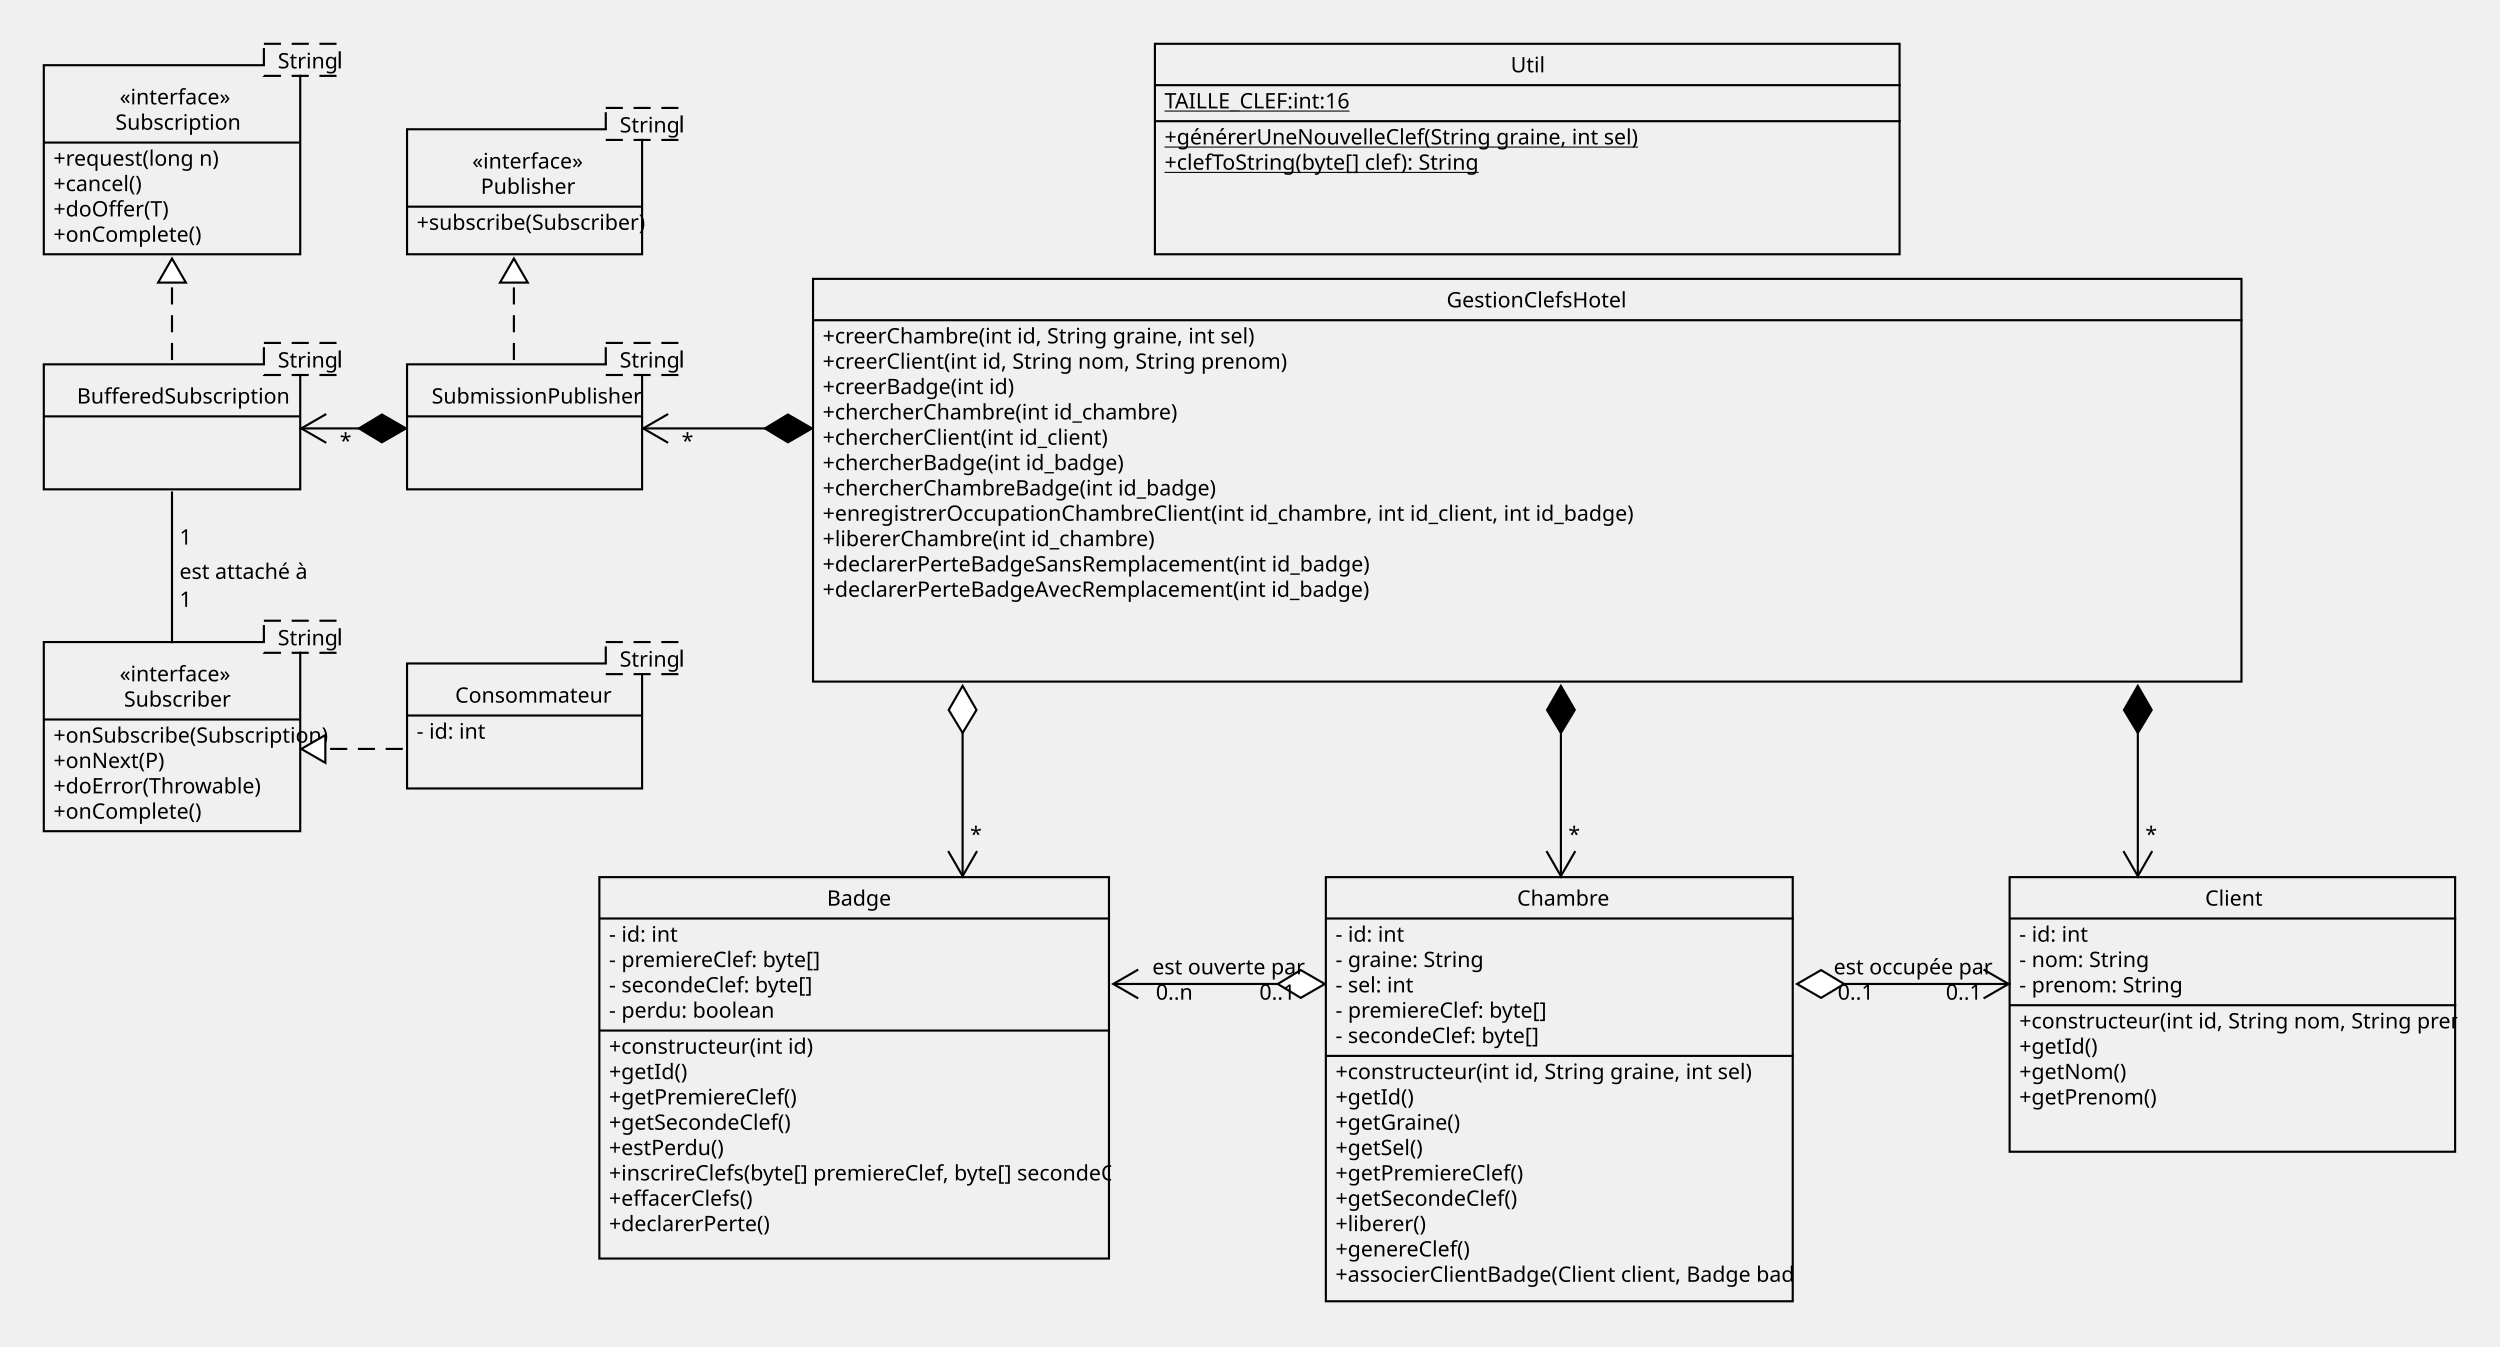
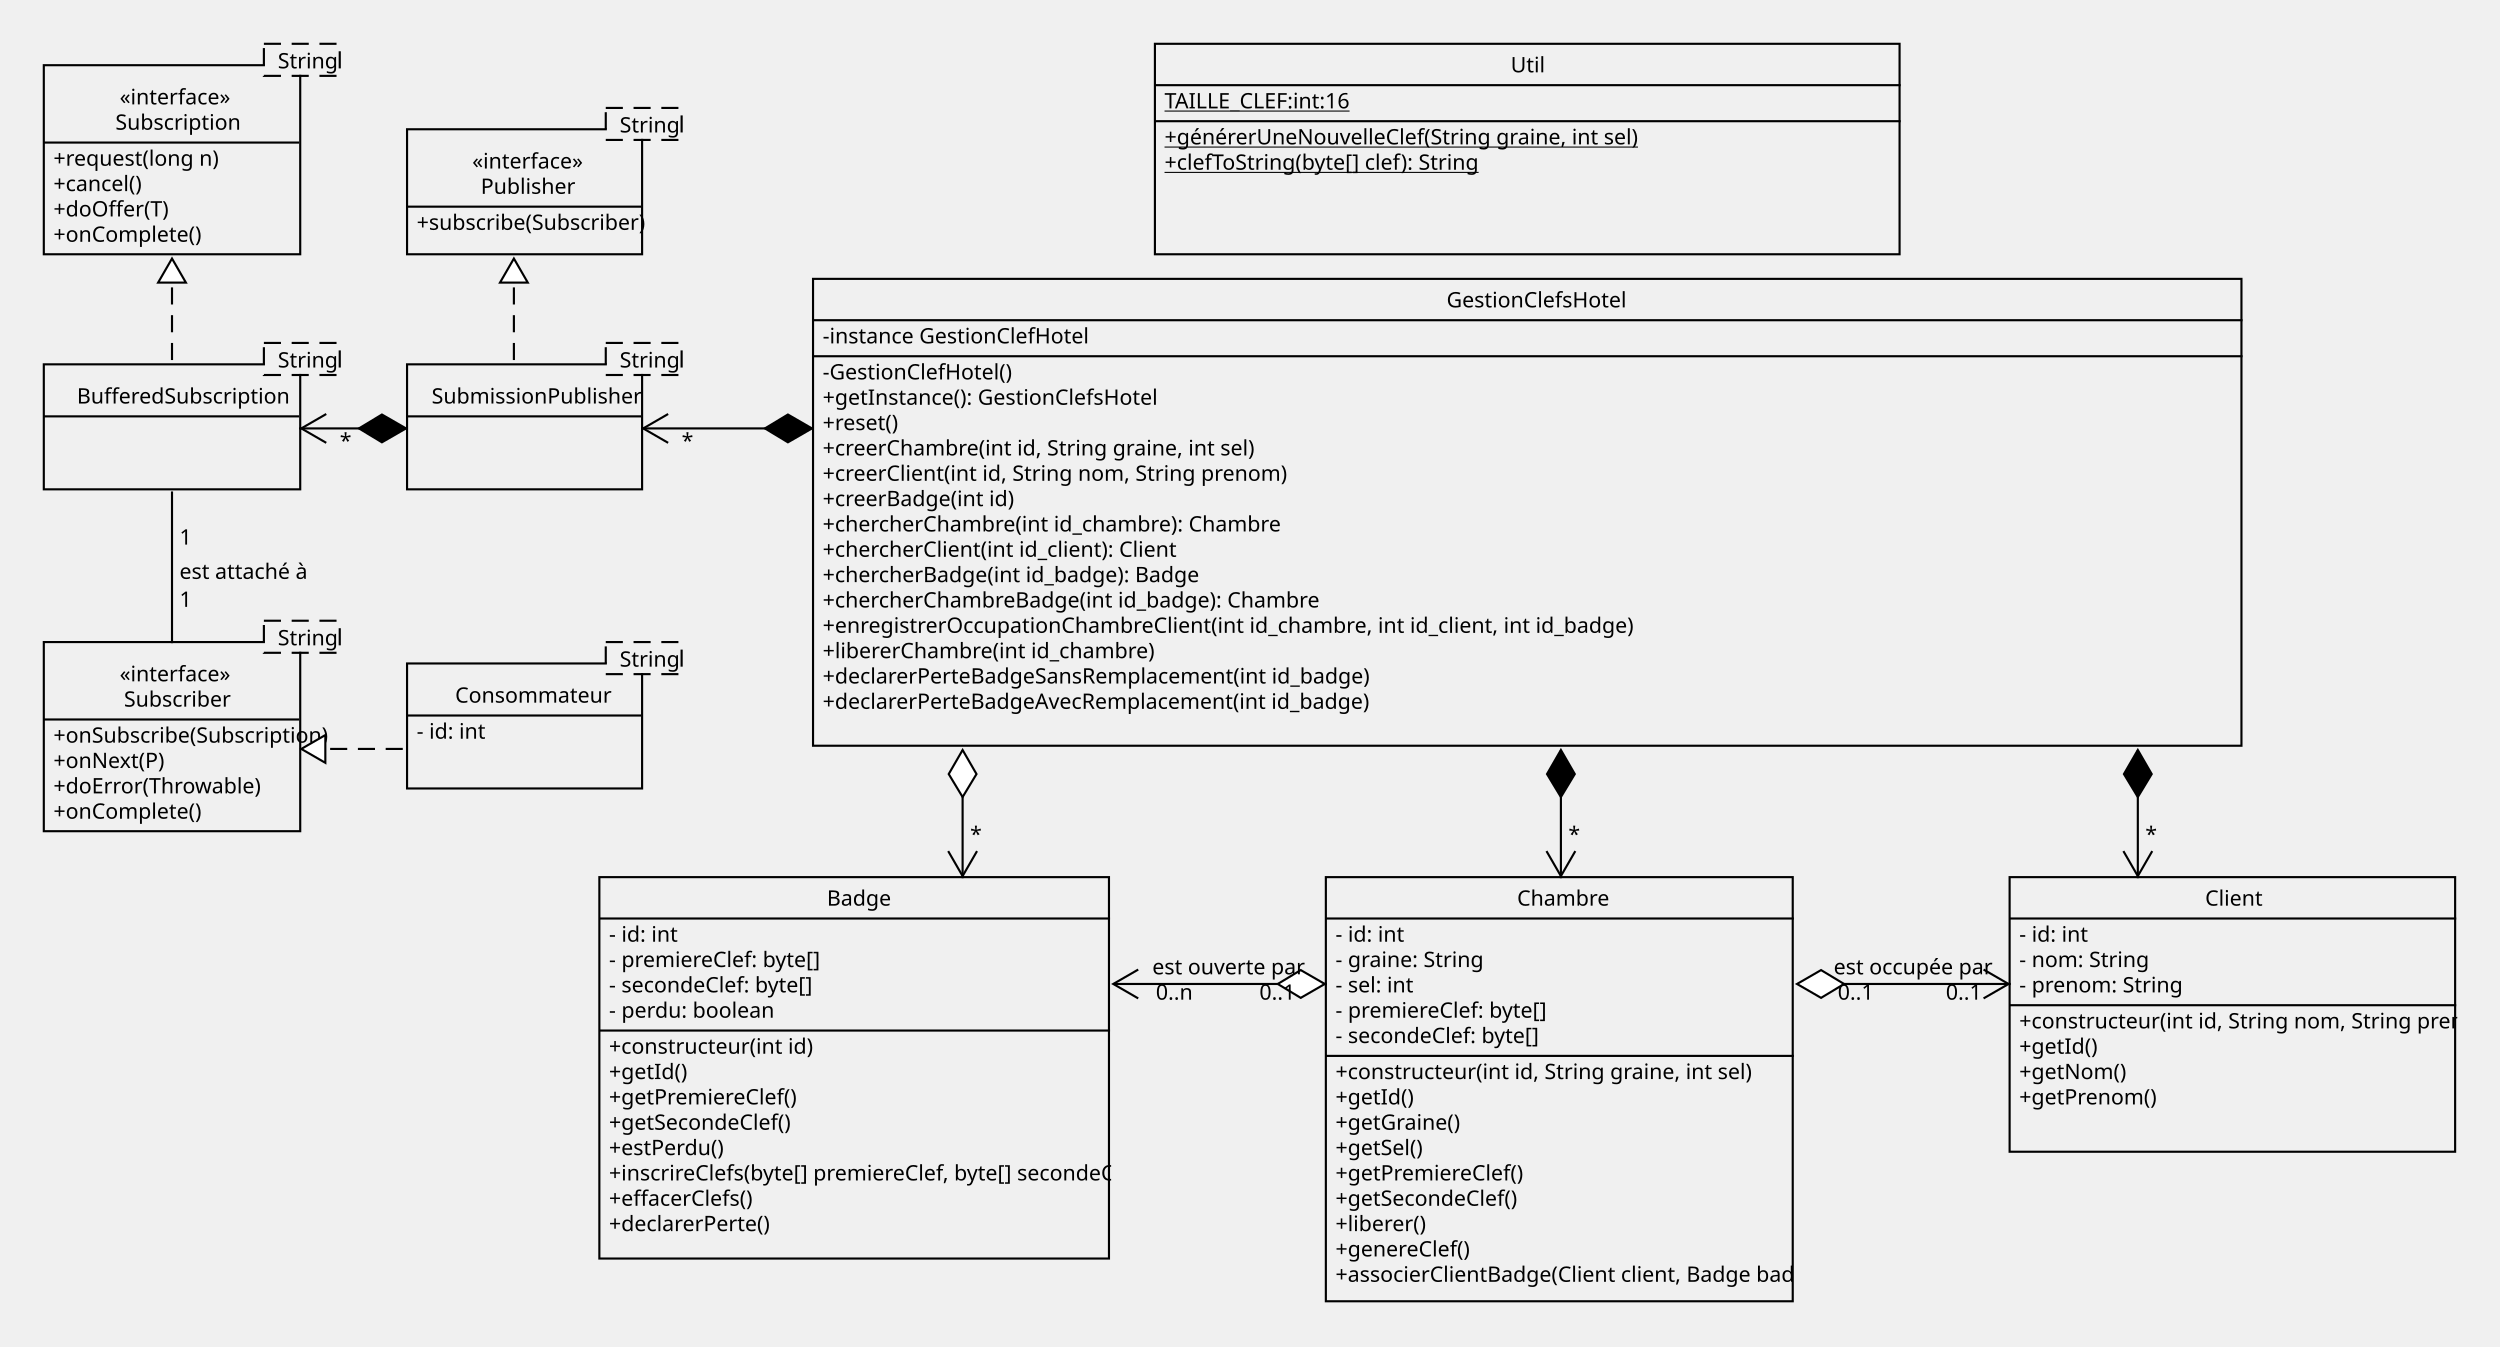
- <svg xmlns="http://www.w3.org/2000/svg" fill-opacity="1" color-rendering="auto" color-interpolation="auto" text-rendering="auto" stroke="black" stroke-linecap="square" width="1170" stroke-miterlimit="10" shape-rendering="auto" stroke-opacity="1" fill="black" stroke-dasharray="none" font-weight="normal" stroke-width="1" viewBox="10 0 1170 630" height="630" font-family="'Dialog'" font-style="normal" stroke-linejoin="miter" font-size="12px" stroke-dashoffset="0" image-rendering="auto">
+ <svg xmlns="http://www.w3.org/2000/svg" fill-opacity="1" color-rendering="auto" color-interpolation="auto" text-rendering="auto" stroke="black" stroke-linecap="square" width="1170" stroke-miterlimit="10" shape-rendering="auto" stroke-opacity="1" fill="black" stroke-dasharray="none" font-weight="normal" stroke-width="1" viewBox="10 -20 1170 630" height="630" font-family="'Dialog'" font-style="normal" stroke-linejoin="miter" font-size="12px" stroke-dashoffset="0" image-rendering="auto">
  <defs id="genericDefs" />
  <g>
    <defs id="defs1">
      <clipPath clipPathUnits="userSpaceOnUse" id="clipPath1">
        <path d="M0 0 L2147483647 0 L2147483647 2147483647 L0 2147483647 L0 0 Z" />
      </clipPath>
      <clipPath clipPathUnits="userSpaceOnUse" id="clipPath2">
        <path d="M0 0 L0 70 L130 70 L130 0 Z" />
      </clipPath>
      <clipPath clipPathUnits="userSpaceOnUse" id="clipPath3">
        <path d="M0 0 L0 100 L140 100 L140 0 Z" />
      </clipPath>
      <clipPath clipPathUnits="userSpaceOnUse" id="clipPath4">
        <path d="M0 0 L0 70 L140 70 L140 0 Z" />
      </clipPath>
      <clipPath clipPathUnits="userSpaceOnUse" id="clipPath5">
        <path d="M0 0 L0 180 L240 180 L240 0 Z" />
      </clipPath>
      <clipPath clipPathUnits="userSpaceOnUse" id="clipPath6">
        <path d="M0 0 L0 130 L210 130 L210 0 Z" />
      </clipPath>
      <clipPath clipPathUnits="userSpaceOnUse" id="clipPath7">
        <path d="M0 0 L0 200 L220 200 L220 0 Z" />
      </clipPath>
      <clipPath clipPathUnits="userSpaceOnUse" id="clipPath8">
        <path d="M0 0 L0 100 L350 100 L350 0 Z" />
      </clipPath>
      <clipPath clipPathUnits="userSpaceOnUse" id="clipPath9">
-         <path d="M0 0 L0 190 L670 190 L670 0 Z" />
+         <path d="M0 0 L0 220 L670 220 L670 0 Z" />
      </clipPath>
      <clipPath clipPathUnits="userSpaceOnUse" id="clipPath10">
        <path d="M0 0 L0 30 L80 30 L80 0 Z" />
      </clipPath>
      <clipPath clipPathUnits="userSpaceOnUse" id="clipPath11">
        <path d="M0 0 L0 100 L80 100 L80 0 Z" />
      </clipPath>
      <clipPath clipPathUnits="userSpaceOnUse" id="clipPath12">
        <path d="M0 0 L0 80 L30 80 L30 0 Z" />
      </clipPath>
      <clipPath clipPathUnits="userSpaceOnUse" id="clipPath13">
        <path d="M0 0 L0 30 L110 30 L110 0 Z" />
      </clipPath>
      <clipPath clipPathUnits="userSpaceOnUse" id="clipPath14">
        <path d="M0 0 L0 40 L130 40 L130 0 Z" />
      </clipPath>
      <clipPath clipPathUnits="userSpaceOnUse" id="clipPath15">
-         <path d="M0 0 L0 120 L30 120 L30 0 Z" />
+         <path d="M0 0 L0 90 L30 90 L30 0 Z" />
      </clipPath>
    </defs>
-     <g fill="rgb(255,255,255)" fill-opacity="0" transform="translate(200,300)" stroke-opacity="0" stroke="rgb(255,255,255)">
+     <g fill="rgb(255,255,255)" fill-opacity="0" transform="translate(200,280)" stroke-opacity="0" stroke="rgb(255,255,255)">
      <path d="M0.5 10.5 L93.5 10.5 L93.5 0.5 L129 0.5 L129 15.5 L110.5 15.5 L110.5 69 L0.5 69 Z" stroke="none" clip-path="url(#clipPath2)" />
      <path fill="none" d="M0.5 10.5 L93.5 10.5 L93.5 0.5 L129 0.5 L129 15.5 L110.5 15.5 L110.5 69 L0.5 69 Z" clip-path="url(#clipPath2)" />
      <rect x="93.5" width="35.5" height="15" y="0.5" clip-path="url(#clipPath2)" stroke="none" />
    </g>
-     <g stroke-dasharray="8,5" stroke-miterlimit="5" transform="translate(200,300)" stroke-linecap="butt">
+     <g stroke-dasharray="8,5" stroke-miterlimit="5" transform="translate(200,280)" stroke-linecap="butt">
      <rect fill="none" x="93.5" width="35.5" height="15" y="0.5" clip-path="url(#clipPath2)" />
      <path fill="none" stroke-miterlimit="10" stroke-dasharray="none" d="M93.5 10.5 L0.5 10.5 L0.5 69 L110.5 69 L110.5 15.5" clip-path="url(#clipPath2)" stroke-linecap="square" />
    </g>
-     <g font-family="sans-serif" font-size="10px" transform="translate(200,300)">
+     <g font-family="sans-serif" font-size="10px" transform="translate(200,280)">
      <text x="100" xml:space="preserve" y="12" clip-path="url(#clipPath2)" stroke="none">String </text>
      <text x="23" xml:space="preserve" y="28.859" clip-path="url(#clipPath2)" stroke="none">Consommateur</text>
      <path fill="none" d="M1 34.859 L109.5 34.859" clip-path="url(#clipPath2)" />
      <text x="5" xml:space="preserve" y="45.719" clip-path="url(#clipPath2)" stroke="none">- id: int</text>
    </g>
-     <g fill="rgb(255,255,255)" fill-opacity="0" transform="translate(30,290)" stroke-opacity="0" stroke="rgb(255,255,255)">
+     <g fill="rgb(255,255,255)" fill-opacity="0" transform="translate(30,270)" stroke-opacity="0" stroke="rgb(255,255,255)">
      <path d="M0.5 10.5 L103.5 10.5 L103.5 0.5 L139 0.5 L139 15.5 L120.5 15.5 L120.5 99 L0.5 99 Z" stroke="none" clip-path="url(#clipPath3)" />
      <path fill="none" d="M0.5 10.5 L103.5 10.5 L103.5 0.5 L139 0.5 L139 15.5 L120.5 15.5 L120.5 99 L0.5 99 Z" clip-path="url(#clipPath3)" />
      <rect x="103.5" width="35.5" height="15" y="0.5" clip-path="url(#clipPath3)" stroke="none" />
    </g>
-     <g stroke-dasharray="8,5" stroke-miterlimit="5" transform="translate(30,290)" stroke-linecap="butt">
+     <g stroke-dasharray="8,5" stroke-miterlimit="5" transform="translate(30,270)" stroke-linecap="butt">
      <rect fill="none" x="103.5" width="35.5" height="15" y="0.5" clip-path="url(#clipPath3)" />
      <path fill="none" stroke-miterlimit="10" stroke-dasharray="none" d="M103.5 10.5 L0.5 10.5 L0.5 99 L120.5 99 L120.5 15.5" clip-path="url(#clipPath3)" stroke-linecap="square" />
    </g>
-     <g font-family="sans-serif" font-size="10px" transform="translate(30,290)">
+     <g font-family="sans-serif" font-size="10px" transform="translate(30,270)">
      <text x="110" xml:space="preserve" y="12" clip-path="url(#clipPath3)" stroke="none">String</text>
      <text x="36" xml:space="preserve" y="28.859" clip-path="url(#clipPath3)" stroke="none">«interface»</text>
      <text x="38" xml:space="preserve" y="40.719" clip-path="url(#clipPath3)" stroke="none">Subscriber</text>
      <path fill="none" d="M1 46.719 L119.5 46.719" clip-path="url(#clipPath3)" />
      <text x="5" xml:space="preserve" y="57.578" clip-path="url(#clipPath3)" stroke="none">+onSubscribe(Subscription)</text>
      <text x="5" xml:space="preserve" y="69.438" clip-path="url(#clipPath3)" stroke="none">+onNext(P)</text>
      <text x="5" xml:space="preserve" y="81.297" clip-path="url(#clipPath3)" stroke="none">+doError(Throwable)</text>
      <text x="5" xml:space="preserve" y="93.156" clip-path="url(#clipPath3)" stroke="none">+onComplete()</text>
    </g>
-     <g fill="rgb(255,255,255)" fill-opacity="0" transform="translate(30,20)" stroke-opacity="0" stroke="rgb(255,255,255)">
+     <g fill="rgb(255,255,255)" fill-opacity="0" transform="translate(30,0)" stroke-opacity="0" stroke="rgb(255,255,255)">
      <path d="M0.5 10.5 L103.5 10.5 L103.5 0.5 L139 0.5 L139 15.5 L120.5 15.5 L120.5 99 L0.5 99 Z" stroke="none" clip-path="url(#clipPath3)" />
      <path fill="none" d="M0.5 10.5 L103.5 10.5 L103.5 0.5 L139 0.5 L139 15.5 L120.5 15.5 L120.5 99 L0.5 99 Z" clip-path="url(#clipPath3)" />
      <rect x="103.5" width="35.5" height="15" y="0.5" clip-path="url(#clipPath3)" stroke="none" />
    </g>
-     <g stroke-dasharray="8,5" stroke-miterlimit="5" transform="translate(30,20)" stroke-linecap="butt">
+     <g stroke-dasharray="8,5" stroke-miterlimit="5" transform="translate(30,0)" stroke-linecap="butt">
      <rect fill="none" x="103.5" width="35.5" height="15" y="0.5" clip-path="url(#clipPath3)" />
      <path fill="none" stroke-miterlimit="10" stroke-dasharray="none" d="M103.5 10.5 L0.5 10.5 L0.5 99 L120.5 99 L120.5 15.5" clip-path="url(#clipPath3)" stroke-linecap="square" />
    </g>
-     <g font-family="sans-serif" font-size="10px" transform="translate(30,20)">
+     <g font-family="sans-serif" font-size="10px" transform="translate(30,0)">
      <text x="110" xml:space="preserve" y="12" clip-path="url(#clipPath3)" stroke="none">String</text>
      <text x="36" xml:space="preserve" y="28.859" clip-path="url(#clipPath3)" stroke="none">«interface»</text>
      <text x="34" xml:space="preserve" y="40.719" clip-path="url(#clipPath3)" stroke="none">Subscription</text>
      <path fill="none" d="M1 46.719 L119.5 46.719" clip-path="url(#clipPath3)" />
      <text x="5" xml:space="preserve" y="57.578" clip-path="url(#clipPath3)" stroke="none">+request(long n)</text>
      <text x="5" xml:space="preserve" y="69.438" clip-path="url(#clipPath3)" stroke="none">+cancel()</text>
      <text x="5" xml:space="preserve" y="81.297" clip-path="url(#clipPath3)" stroke="none">+doOffer(T)</text>
      <text x="5" xml:space="preserve" y="93.156" clip-path="url(#clipPath3)" stroke="none">+onComplete()</text>
    </g>
-     <g fill="rgb(255,255,255)" fill-opacity="0" transform="translate(30,160)" stroke-opacity="0" stroke="rgb(255,255,255)">
+     <g fill="rgb(255,255,255)" fill-opacity="0" transform="translate(30,140)" stroke-opacity="0" stroke="rgb(255,255,255)">
      <path d="M0.5 10.5 L103.5 10.5 L103.5 0.5 L139 0.5 L139 15.5 L120.5 15.5 L120.5 69 L0.5 69 Z" stroke="none" clip-path="url(#clipPath4)" />
      <path fill="none" d="M0.5 10.5 L103.5 10.5 L103.5 0.5 L139 0.5 L139 15.5 L120.5 15.5 L120.5 69 L0.5 69 Z" clip-path="url(#clipPath4)" />
      <rect x="103.5" width="35.5" height="15" y="0.5" clip-path="url(#clipPath4)" stroke="none" />
    </g>
-     <g stroke-dasharray="8,5" stroke-miterlimit="5" transform="translate(30,160)" stroke-linecap="butt">
+     <g stroke-dasharray="8,5" stroke-miterlimit="5" transform="translate(30,140)" stroke-linecap="butt">
      <rect fill="none" x="103.5" width="35.5" height="15" y="0.5" clip-path="url(#clipPath4)" />
      <path fill="none" stroke-miterlimit="10" stroke-dasharray="none" d="M103.5 10.5 L0.5 10.5 L0.5 69 L120.5 69 L120.5 15.5" clip-path="url(#clipPath4)" stroke-linecap="square" />
    </g>
-     <g font-family="sans-serif" font-size="10px" transform="translate(30,160)">
+     <g font-family="sans-serif" font-size="10px" transform="translate(30,140)">
      <text x="110" xml:space="preserve" y="12" clip-path="url(#clipPath4)" stroke="none">String </text>
      <text x="16" xml:space="preserve" y="28.859" clip-path="url(#clipPath4)" stroke="none">BufferedSubscription</text>
      <path fill="none" d="M1 34.859 L119.5 34.859" clip-path="url(#clipPath4)" />
    </g>
-     <g fill="rgb(255,255,255)" fill-opacity="0" transform="translate(200,50)" stroke-opacity="0" stroke="rgb(255,255,255)">
+     <g fill="rgb(255,255,255)" fill-opacity="0" transform="translate(200,30)" stroke-opacity="0" stroke="rgb(255,255,255)">
      <path d="M0.5 10.5 L93.5 10.5 L93.5 0.5 L129 0.5 L129 15.5 L110.5 15.5 L110.5 69 L0.5 69 Z" stroke="none" clip-path="url(#clipPath2)" />
      <path fill="none" d="M0.5 10.5 L93.5 10.5 L93.5 0.5 L129 0.5 L129 15.5 L110.5 15.5 L110.5 69 L0.5 69 Z" clip-path="url(#clipPath2)" />
      <rect x="93.5" width="35.5" height="15" y="0.5" clip-path="url(#clipPath2)" stroke="none" />
    </g>
-     <g stroke-dasharray="8,5" stroke-miterlimit="5" transform="translate(200,50)" stroke-linecap="butt">
+     <g stroke-dasharray="8,5" stroke-miterlimit="5" transform="translate(200,30)" stroke-linecap="butt">
      <rect fill="none" x="93.5" width="35.5" height="15" y="0.5" clip-path="url(#clipPath2)" />
      <path fill="none" stroke-miterlimit="10" stroke-dasharray="none" d="M93.5 10.5 L0.5 10.5 L0.5 69 L110.5 69 L110.5 15.5" clip-path="url(#clipPath2)" stroke-linecap="square" />
    </g>
-     <g font-family="sans-serif" font-size="10px" transform="translate(200,50)">
+     <g font-family="sans-serif" font-size="10px" transform="translate(200,30)">
      <text x="100" xml:space="preserve" y="12" clip-path="url(#clipPath2)" stroke="none">String</text>
      <text x="31" xml:space="preserve" y="28.859" clip-path="url(#clipPath2)" stroke="none">«interface»</text>
      <text x="35" xml:space="preserve" y="40.719" clip-path="url(#clipPath2)" stroke="none">Publisher</text>
      <path fill="none" d="M1 46.719 L109.5 46.719" clip-path="url(#clipPath2)" />
      <text x="5" xml:space="preserve" y="57.578" clip-path="url(#clipPath2)" stroke="none">+subscribe(Subscriber)</text>
    </g>
-     <g fill="rgb(255,255,255)" fill-opacity="0" transform="translate(200,160)" stroke-opacity="0" stroke="rgb(255,255,255)">
+     <g fill="rgb(255,255,255)" fill-opacity="0" transform="translate(200,140)" stroke-opacity="0" stroke="rgb(255,255,255)">
      <path d="M0.5 10.5 L93.5 10.5 L93.5 0.5 L129 0.5 L129 15.5 L110.5 15.5 L110.5 69 L0.5 69 Z" stroke="none" clip-path="url(#clipPath2)" />
      <path fill="none" d="M0.5 10.5 L93.5 10.5 L93.5 0.5 L129 0.5 L129 15.5 L110.5 15.5 L110.5 69 L0.5 69 Z" clip-path="url(#clipPath2)" />
      <rect x="93.5" width="35.5" height="15" y="0.5" clip-path="url(#clipPath2)" stroke="none" />
    </g>
-     <g stroke-dasharray="8,5" stroke-miterlimit="5" transform="translate(200,160)" stroke-linecap="butt">
+     <g stroke-dasharray="8,5" stroke-miterlimit="5" transform="translate(200,140)" stroke-linecap="butt">
      <rect fill="none" x="93.5" width="35.5" height="15" y="0.5" clip-path="url(#clipPath2)" />
      <path fill="none" stroke-miterlimit="10" stroke-dasharray="none" d="M93.5 10.5 L0.5 10.5 L0.5 69 L110.5 69 L110.5 15.5" clip-path="url(#clipPath2)" stroke-linecap="square" />
    </g>
-     <g font-family="sans-serif" font-size="10px" transform="translate(200,160)">
+     <g font-family="sans-serif" font-size="10px" transform="translate(200,140)">
      <text x="100" xml:space="preserve" y="12" clip-path="url(#clipPath2)" stroke="none">String </text>
      <text x="12" xml:space="preserve" y="28.859" clip-path="url(#clipPath2)" stroke="none">SubmissionPublisher</text>
      <path fill="none" d="M1 34.859 L109.5 34.859" clip-path="url(#clipPath2)" />
    </g>
-     <g fill="rgb(255,255,255)" fill-opacity="0" transform="translate(290,410)" stroke-opacity="0" stroke="rgb(255,255,255)">
+     <g fill="rgb(255,255,255)" fill-opacity="0" transform="translate(290,390)" stroke-opacity="0" stroke="rgb(255,255,255)">
      <rect x="0.5" width="238.5" height="178.5" y="0.5" clip-path="url(#clipPath5)" stroke="none" />
    </g>
-     <g transform="translate(290,410)">
+     <g transform="translate(290,390)">
      <rect fill="none" x="0.5" width="238.5" height="178.5" y="0.5" clip-path="url(#clipPath5)" />
      <text x="107" font-size="10px" y="13.859" clip-path="url(#clipPath5)" font-family="sans-serif" stroke="none" xml:space="preserve">Badge</text>
      <path fill="none" d="M1 19.859 L239 19.859" clip-path="url(#clipPath5)" />
      <text x="5" font-size="10px" y="30.719" clip-path="url(#clipPath5)" font-family="sans-serif" stroke="none" xml:space="preserve">- id: int</text>
      <text x="5" font-size="10px" y="42.578" clip-path="url(#clipPath5)" font-family="sans-serif" stroke="none" xml:space="preserve">- premiereClef: byte[]</text>
      <text x="5" font-size="10px" y="54.438" clip-path="url(#clipPath5)" font-family="sans-serif" stroke="none" xml:space="preserve">- secondeClef: byte[]</text>
      <text x="5" font-size="10px" y="66.297" clip-path="url(#clipPath5)" font-family="sans-serif" stroke="none" xml:space="preserve">- perdu: boolean</text>
      <path fill="none" d="M1 72.297 L239 72.297" clip-path="url(#clipPath5)" />
      <text x="5" font-size="10px" y="83.156" clip-path="url(#clipPath5)" font-family="sans-serif" stroke="none" xml:space="preserve">+constructeur(int id)</text>
      <text x="5" font-size="10px" y="95.016" clip-path="url(#clipPath5)" font-family="sans-serif" stroke="none" xml:space="preserve">+getId()</text>
      <text x="5" font-size="10px" y="106.875" clip-path="url(#clipPath5)" font-family="sans-serif" stroke="none" xml:space="preserve">+getPremiereClef()</text>
      <text x="5" font-size="10px" y="118.734" clip-path="url(#clipPath5)" font-family="sans-serif" stroke="none" xml:space="preserve">+getSecondeClef()</text>
      <text x="5" font-size="10px" y="130.594" clip-path="url(#clipPath5)" font-family="sans-serif" stroke="none" xml:space="preserve">+estPerdu()</text>
      <text x="5" font-size="10px" y="142.453" clip-path="url(#clipPath5)" font-family="sans-serif" stroke="none" xml:space="preserve">+inscrireClefs(byte[] premiereClef, byte[] secondeClef)</text>
      <text x="5" font-size="10px" y="154.312" clip-path="url(#clipPath5)" font-family="sans-serif" stroke="none" xml:space="preserve">+effacerClefs()</text>
      <text x="5" font-size="10px" y="166.172" clip-path="url(#clipPath5)" font-family="sans-serif" stroke="none" xml:space="preserve">+declarerPerte()</text>
    </g>
-     <g fill="rgb(255,255,255)" fill-opacity="0" transform="translate(950,410)" stroke-opacity="0" stroke="rgb(255,255,255)">
+     <g fill="rgb(255,255,255)" fill-opacity="0" transform="translate(950,390)" stroke-opacity="0" stroke="rgb(255,255,255)">
      <rect x="0.5" width="208.5" height="128.5" y="0.5" clip-path="url(#clipPath6)" stroke="none" />
    </g>
-     <g transform="translate(950,410)">
+     <g transform="translate(950,390)">
      <rect fill="none" x="0.5" width="208.5" height="128.5" y="0.5" clip-path="url(#clipPath6)" />
      <text x="92" font-size="10px" y="13.859" clip-path="url(#clipPath6)" font-family="sans-serif" stroke="none" xml:space="preserve">Client</text>
      <path fill="none" d="M1 19.859 L209 19.859" clip-path="url(#clipPath6)" />
      <text x="5" font-size="10px" y="30.719" clip-path="url(#clipPath6)" font-family="sans-serif" stroke="none" xml:space="preserve">- id: int</text>
      <text x="5" font-size="10px" y="42.578" clip-path="url(#clipPath6)" font-family="sans-serif" stroke="none" xml:space="preserve">- nom: String</text>
      <text x="5" font-size="10px" y="54.438" clip-path="url(#clipPath6)" font-family="sans-serif" stroke="none" xml:space="preserve">- prenom: String</text>
      <path fill="none" d="M1 60.438 L209 60.438" clip-path="url(#clipPath6)" />
      <text x="5" font-size="10px" y="71.297" clip-path="url(#clipPath6)" font-family="sans-serif" stroke="none" xml:space="preserve">+constructeur(int id, String nom, String prenom)</text>
      <text x="5" font-size="10px" y="83.156" clip-path="url(#clipPath6)" font-family="sans-serif" stroke="none" xml:space="preserve">+getId()</text>
      <text x="5" font-size="10px" y="95.016" clip-path="url(#clipPath6)" font-family="sans-serif" stroke="none" xml:space="preserve">+getNom()</text>
      <text x="5" font-size="10px" y="106.875" clip-path="url(#clipPath6)" font-family="sans-serif" stroke="none" xml:space="preserve">+getPrenom()</text>
    </g>
-     <g fill="rgb(255,255,255)" fill-opacity="0" transform="translate(630,410)" stroke-opacity="0" stroke="rgb(255,255,255)">
+     <g fill="rgb(255,255,255)" fill-opacity="0" transform="translate(630,390)" stroke-opacity="0" stroke="rgb(255,255,255)">
      <rect x="0.5" width="218.5" height="198.5" y="0.5" clip-path="url(#clipPath7)" stroke="none" />
    </g>
-     <g transform="translate(630,410)">
+     <g transform="translate(630,390)">
      <rect fill="none" x="0.5" width="218.5" height="198.5" y="0.5" clip-path="url(#clipPath7)" />
      <text x="90" font-size="10px" y="13.859" clip-path="url(#clipPath7)" font-family="sans-serif" stroke="none" xml:space="preserve">Chambre</text>
      <path fill="none" d="M1 19.859 L219 19.859" clip-path="url(#clipPath7)" />
      <text x="5" font-size="10px" y="30.719" clip-path="url(#clipPath7)" font-family="sans-serif" stroke="none" xml:space="preserve">- id: int</text>
      <text x="5" font-size="10px" y="42.578" clip-path="url(#clipPath7)" font-family="sans-serif" stroke="none" xml:space="preserve">- graine: String</text>
      <text x="5" font-size="10px" y="54.438" clip-path="url(#clipPath7)" font-family="sans-serif" stroke="none" xml:space="preserve">- sel: int</text>
      <text x="5" font-size="10px" y="66.297" clip-path="url(#clipPath7)" font-family="sans-serif" stroke="none" xml:space="preserve">- premiereClef: byte[]</text>
      <text x="5" font-size="10px" y="78.156" clip-path="url(#clipPath7)" font-family="sans-serif" stroke="none" xml:space="preserve">- secondeClef: byte[]</text>
      <path fill="none" d="M1 84.156 L219 84.156" clip-path="url(#clipPath7)" />
      <text x="5" font-size="10px" y="95.016" clip-path="url(#clipPath7)" font-family="sans-serif" stroke="none" xml:space="preserve">+constructeur(int id, String graine, int sel)</text>
      <text x="5" font-size="10px" y="106.875" clip-path="url(#clipPath7)" font-family="sans-serif" stroke="none" xml:space="preserve">+getId()</text>
      <text x="5" font-size="10px" y="118.734" clip-path="url(#clipPath7)" font-family="sans-serif" stroke="none" xml:space="preserve">+getGraine()</text>
      <text x="5" font-size="10px" y="130.594" clip-path="url(#clipPath7)" font-family="sans-serif" stroke="none" xml:space="preserve">+getSel()</text>
      <text x="5" font-size="10px" y="142.453" clip-path="url(#clipPath7)" font-family="sans-serif" stroke="none" xml:space="preserve">+getPremiereClef()</text>
      <text x="5" font-size="10px" y="154.312" clip-path="url(#clipPath7)" font-family="sans-serif" stroke="none" xml:space="preserve">+getSecondeClef()</text>
      <text x="5" font-size="10px" y="166.172" clip-path="url(#clipPath7)" font-family="sans-serif" stroke="none" xml:space="preserve">+liberer()</text>
      <text x="5" font-size="10px" y="178.031" clip-path="url(#clipPath7)" font-family="sans-serif" stroke="none" xml:space="preserve">+genereClef()</text>
      <text x="5" font-size="10px" y="189.891" clip-path="url(#clipPath7)" font-family="sans-serif" stroke="none" xml:space="preserve">+associerClientBadge(Client client, Badge badge)</text>
    </g>
-     <g fill="rgb(255,255,255)" fill-opacity="0" transform="translate(550,20)" stroke-opacity="0" stroke="rgb(255,255,255)">
+     <g fill="rgb(255,255,255)" fill-opacity="0" transform="translate(550,0)" stroke-opacity="0" stroke="rgb(255,255,255)">
      <rect x="0.5" width="348.5" height="98.5" y="0.5" clip-path="url(#clipPath8)" stroke="none" />
    </g>
-     <g transform="translate(550,20)">
+     <g transform="translate(550,0)">
      <rect fill="none" x="0.5" width="348.5" height="98.5" y="0.5" clip-path="url(#clipPath8)" />
      <text x="167" font-size="10px" y="13.859" clip-path="url(#clipPath8)" font-family="sans-serif" stroke="none" xml:space="preserve">Util</text>
      <path fill="none" d="M1 19.859 L349 19.859" clip-path="url(#clipPath8)" />
      <text x="5" font-size="10px" y="30.719" text-decoration="underline" clip-path="url(#clipPath8)" font-family="sans-serif" stroke="none" xml:space="preserve">TAILLE_CLEF:int:16</text>
      <path fill="none" d="M1 36.719 L349 36.719" clip-path="url(#clipPath8)" />
      <text x="5" font-size="10px" y="47.578" text-decoration="underline" clip-path="url(#clipPath8)" font-family="sans-serif" stroke="none" xml:space="preserve">+générerUneNouvelleClef(String graine, int sel)</text>
      <text x="5" font-size="10px" y="59.438" text-decoration="underline" clip-path="url(#clipPath8)" font-family="sans-serif" stroke="none" xml:space="preserve">+clefToString(byte[] clef): String</text>
    </g>
-     <g fill="rgb(255,255,255)" fill-opacity="0" transform="translate(390,130)" stroke-opacity="0" stroke="rgb(255,255,255)">
-       <rect x="0.5" width="668.5" height="188.5" y="0.5" clip-path="url(#clipPath9)" stroke="none" />
-     </g>
-     <g transform="translate(390,130)">
-       <rect fill="none" x="0.5" width="668.5" height="188.5" y="0.5" clip-path="url(#clipPath9)" />
+     <g fill="rgb(255,255,255)" fill-opacity="0" transform="translate(390,110)" stroke-opacity="0" stroke="rgb(255,255,255)">
+       <rect x="0.5" width="668.5" height="218.5" y="0.5" clip-path="url(#clipPath9)" stroke="none" />
+     </g>
+     <g transform="translate(390,110)">
+       <rect fill="none" x="0.5" width="668.5" height="218.5" y="0.5" clip-path="url(#clipPath9)" />
      <text x="297" font-size="10px" y="13.859" clip-path="url(#clipPath9)" font-family="sans-serif" stroke="none" xml:space="preserve">GestionClefsHotel</text>
      <path fill="none" d="M1 19.859 L669 19.859" clip-path="url(#clipPath9)" />
-       <text x="5" font-size="10px" y="30.719" clip-path="url(#clipPath9)" font-family="sans-serif" stroke="none" xml:space="preserve">+creerChambre(int id, String graine, int sel)</text>
-       <text x="5" font-size="10px" y="42.578" clip-path="url(#clipPath9)" font-family="sans-serif" stroke="none" xml:space="preserve">+creerClient(int id, String nom, String prenom)</text>
-       <text x="5" font-size="10px" y="54.438" clip-path="url(#clipPath9)" font-family="sans-serif" stroke="none" xml:space="preserve">+creerBadge(int id)</text>
-       <text x="5" font-size="10px" y="66.297" clip-path="url(#clipPath9)" font-family="sans-serif" stroke="none" xml:space="preserve">+chercherChambre(int id_chambre)</text>
-       <text x="5" font-size="10px" y="78.156" clip-path="url(#clipPath9)" font-family="sans-serif" stroke="none" xml:space="preserve">+chercherClient(int id_client)</text>
-       <text x="5" font-size="10px" y="90.016" clip-path="url(#clipPath9)" font-family="sans-serif" stroke="none" xml:space="preserve">+chercherBadge(int id_badge)</text>
-       <text x="5" font-size="10px" y="101.875" clip-path="url(#clipPath9)" font-family="sans-serif" stroke="none" xml:space="preserve">+chercherChambreBadge(int id_badge)</text>
-       <text x="5" font-size="10px" y="113.734" clip-path="url(#clipPath9)" font-family="sans-serif" stroke="none" xml:space="preserve">+enregistrerOccupationChambreClient(int id_chambre, int id_client, int id_badge)</text>
-       <text x="5" font-size="10px" y="125.594" clip-path="url(#clipPath9)" font-family="sans-serif" stroke="none" xml:space="preserve">+libererChambre(int id_chambre)</text>
-       <text x="5" font-size="10px" y="137.453" clip-path="url(#clipPath9)" font-family="sans-serif" stroke="none" xml:space="preserve">+declarerPerteBadgeSansRemplacement(int id_badge)</text>
-       <text x="5" font-size="10px" y="149.312" clip-path="url(#clipPath9)" font-family="sans-serif" stroke="none" xml:space="preserve">+declarerPerteBadgeAvecRemplacement(int id_badge)</text>
-     </g>
-     <g stroke-dasharray="8,5" stroke-miterlimit="5" transform="translate(140,340)" stroke-linecap="butt">
+       <text x="5" font-size="10px" y="30.719" clip-path="url(#clipPath9)" font-family="sans-serif" stroke="none" xml:space="preserve">-instance GestionClefHotel</text>
+       <path fill="none" d="M1 36.719 L669 36.719" clip-path="url(#clipPath9)" />
+       <text x="5" font-size="10px" y="47.578" clip-path="url(#clipPath9)" font-family="sans-serif" stroke="none" xml:space="preserve">-GestionClefHotel()</text>
+       <text x="5" font-size="10px" y="59.438" clip-path="url(#clipPath9)" font-family="sans-serif" stroke="none" xml:space="preserve">+getInstance(): GestionClefsHotel</text>
+       <text x="5" font-size="10px" y="71.297" clip-path="url(#clipPath9)" font-family="sans-serif" stroke="none" xml:space="preserve">+reset()</text>
+       <text x="5" font-size="10px" y="83.156" clip-path="url(#clipPath9)" font-family="sans-serif" stroke="none" xml:space="preserve">+creerChambre(int id, String graine, int sel)</text>
+       <text x="5" font-size="10px" y="95.016" clip-path="url(#clipPath9)" font-family="sans-serif" stroke="none" xml:space="preserve">+creerClient(int id, String nom, String prenom)</text>
+       <text x="5" font-size="10px" y="106.875" clip-path="url(#clipPath9)" font-family="sans-serif" stroke="none" xml:space="preserve">+creerBadge(int id)</text>
+       <text x="5" font-size="10px" y="118.734" clip-path="url(#clipPath9)" font-family="sans-serif" stroke="none" xml:space="preserve">+chercherChambre(int id_chambre): Chambre</text>
+       <text x="5" font-size="10px" y="130.594" clip-path="url(#clipPath9)" font-family="sans-serif" stroke="none" xml:space="preserve">+chercherClient(int id_client): Client</text>
+       <text x="5" font-size="10px" y="142.453" clip-path="url(#clipPath9)" font-family="sans-serif" stroke="none" xml:space="preserve">+chercherBadge(int id_badge): Badge</text>
+       <text x="5" font-size="10px" y="154.312" clip-path="url(#clipPath9)" font-family="sans-serif" stroke="none" xml:space="preserve">+chercherChambreBadge(int id_badge): Chambre</text>
+       <text x="5" font-size="10px" y="166.172" clip-path="url(#clipPath9)" font-family="sans-serif" stroke="none" xml:space="preserve">+enregistrerOccupationChambreClient(int id_chambre, int id_client, int id_badge)</text>
+       <text x="5" font-size="10px" y="178.031" clip-path="url(#clipPath9)" font-family="sans-serif" stroke="none" xml:space="preserve">+libererChambre(int id_chambre)</text>
+       <text x="5" font-size="10px" y="189.891" clip-path="url(#clipPath9)" font-family="sans-serif" stroke="none" xml:space="preserve">+declarerPerteBadgeSansRemplacement(int id_badge)</text>
+       <text x="5" font-size="10px" y="201.75" clip-path="url(#clipPath9)" font-family="sans-serif" stroke="none" xml:space="preserve">+declarerPerteBadgeAvecRemplacement(int id_badge)</text>
+     </g>
+     <g stroke-dasharray="8,5" stroke-miterlimit="5" transform="translate(140,320)" stroke-linecap="butt">
      <path fill="none" d="M11.5 10.5 L60.5 10.5" clip-path="url(#clipPath10)" />
      <path fill="white" d="M22.258 17 L11 10.5 L22.258 4 Z" clip-path="url(#clipPath10)" stroke="none" />
      <path fill="none" stroke-miterlimit="10" stroke-dasharray="none" d="M22.258 17 L11 10.5 L22.258 4 Z" clip-path="url(#clipPath10)" stroke-linecap="square" />
    </g>
-     <g transform="translate(80,220)">
+     <g transform="translate(80,200)">
      <path fill="none" d="M10.5 80.5 L10.5 10.5" clip-path="url(#clipPath11)" />
      <text x="14" font-size="10px" y="50.93" clip-path="url(#clipPath11)" font-family="sans-serif" stroke="none" xml:space="preserve">est attaché à</text>
      <text x="14" font-size="10px" y="64" clip-path="url(#clipPath11)" font-family="sans-serif" stroke="none" xml:space="preserve">1</text>
      <text x="14" font-size="10px" y="34.859" clip-path="url(#clipPath11)" font-family="sans-serif" stroke="none" xml:space="preserve">1</text>
    </g>
-     <g stroke-dasharray="8,5" stroke-miterlimit="5" transform="translate(80,110)" stroke-linecap="butt">
+     <g stroke-dasharray="8,5" stroke-miterlimit="5" transform="translate(80,90)" stroke-linecap="butt">
      <path fill="none" d="M10.5 11.5 L10.5 60.5" clip-path="url(#clipPath12)" />
      <path fill="white" d="M4 22.258 L10.5 11 L17 22.258 Z" clip-path="url(#clipPath12)" stroke="none" />
      <path fill="none" stroke-miterlimit="10" stroke-dasharray="none" d="M4 22.258 L10.5 11 L17 22.258 Z" clip-path="url(#clipPath12)" stroke-linecap="square" />
    </g>
-     <g stroke-dasharray="8,5" stroke-miterlimit="5" transform="translate(240,110)" stroke-linecap="butt">
+     <g stroke-dasharray="8,5" stroke-miterlimit="5" transform="translate(240,90)" stroke-linecap="butt">
      <path fill="none" d="M10.5 11.5 L10.5 60.5" clip-path="url(#clipPath12)" />
      <path fill="white" d="M4 22.258 L10.5 11 L17 22.258 Z" clip-path="url(#clipPath12)" stroke="none" />
      <path fill="none" stroke-miterlimit="10" stroke-dasharray="none" d="M4 22.258 L10.5 11 L17 22.258 Z" clip-path="url(#clipPath12)" stroke-linecap="square" />
    </g>
-     <g transform="translate(140,190)">
+     <g transform="translate(140,170)">
      <path fill="none" d="M59.5 10.5 L10.5 10.5" clip-path="url(#clipPath10)" />
      <path d="M48.742 4 L60 10.5 L48.742 17 L37.983 10.5 Z" clip-path="url(#clipPath10)" stroke="none" />
      <path fill="none" d="M48.742 4 L60 10.5 L48.742 17 L37.983 10.5 Z" clip-path="url(#clipPath10)" />
      <path fill="none" d="M22.258 4 L11 10.5 L22.258 17" clip-path="url(#clipPath10)" />
      <text x="29" font-size="10px" y="19.859" clip-path="url(#clipPath10)" font-family="sans-serif" stroke="none" xml:space="preserve">*</text>
    </g>
-     <g transform="translate(300,190)">
+     <g transform="translate(300,170)">
      <path fill="none" d="M89.5 10.5 L10.5 10.5" clip-path="url(#clipPath13)" />
      <path d="M78.742 4 L90 10.5 L78.742 17 L67.983 10.5 Z" clip-path="url(#clipPath13)" stroke="none" />
      <path fill="none" d="M78.742 4 L90 10.5 L78.742 17 L67.983 10.5 Z" clip-path="url(#clipPath13)" />
      <path fill="none" d="M22.258 4 L11 10.5 L22.258 17" clip-path="url(#clipPath13)" />
      <text x="29" font-size="10px" y="19.859" clip-path="url(#clipPath13)" font-family="sans-serif" stroke="none" xml:space="preserve">*</text>
    </g>
-     <g transform="translate(840,440)">
+     <g transform="translate(840,420)">
      <path fill="none" d="M11.5 20.5 L110.5 20.5" clip-path="url(#clipPath14)" />
      <path fill="white" d="M22.258 27 L11 20.5 L22.258 14 L33.017 20.5 Z" clip-path="url(#clipPath14)" stroke="none" />
      <path fill="none" d="M22.258 27 L11 20.5 L22.258 14 L33.017 20.5 Z" clip-path="url(#clipPath14)" />
      <path fill="none" d="M98.742 27 L110 20.5 L98.742 14" clip-path="url(#clipPath14)" />
      <text x="28.152" font-size="10px" y="16" clip-path="url(#clipPath14)" font-family="sans-serif" stroke="none" xml:space="preserve">est occupée par</text>
      <text x="30.059" font-size="10px" y="27.859" clip-path="url(#clipPath14)" font-family="sans-serif" stroke="none" xml:space="preserve">0..1             0..1</text>
    </g>
-     <g transform="translate(520,440)">
+     <g transform="translate(520,420)">
      <path fill="none" d="M11.5 20.5 L110.5 20.5" clip-path="url(#clipPath14)" />
      <path fill="none" d="M22.258 27 L11 20.5 L22.258 14" clip-path="url(#clipPath14)" />
      <path fill="white" d="M98.742 27 L110 20.5 L98.742 14 L87.983 20.5 Z" clip-path="url(#clipPath14)" stroke="none" />
      <path fill="none" d="M98.742 27 L110 20.5 L98.742 14 L87.983 20.5 Z" clip-path="url(#clipPath14)" />
      <text x="29.27" font-size="10px" y="16" clip-path="url(#clipPath14)" font-family="sans-serif" stroke="none" xml:space="preserve">est ouverte par</text>
      <text x="30.94" font-size="10px" y="27.859" clip-path="url(#clipPath14)" font-family="sans-serif" stroke="none" xml:space="preserve">0..n            0..1</text>
    </g>
-     <g transform="translate(1000,310)">
-       <path fill="none" d="M10.5 11.5 L10.5 100.5" clip-path="url(#clipPath15)" />
+     <g transform="translate(1000,320)">
+       <path fill="none" d="M10.5 11.5 L10.5 70.5" clip-path="url(#clipPath15)" />
      <path d="M4 22.258 L10.5 11 L17 22.258 L10.5 33.017 Z" clip-path="url(#clipPath15)" stroke="none" />
      <path fill="none" d="M4 22.258 L10.5 11 L17 22.258 L10.5 33.017 Z" clip-path="url(#clipPath15)" />
-       <path fill="none" d="M4 88.742 L10.5 100 L17 88.742" clip-path="url(#clipPath15)" />
-       <text x="14" font-size="10px" y="84" clip-path="url(#clipPath15)" font-family="sans-serif" stroke="none" xml:space="preserve">*</text>
-     </g>
-     <g transform="translate(450,310)">
-       <path fill="none" d="M10.5 11.5 L10.5 100.5" clip-path="url(#clipPath15)" />
+       <path fill="none" d="M4 58.742 L10.5 70 L17 58.742" clip-path="url(#clipPath15)" />
+       <text x="14" font-size="10px" y="54" clip-path="url(#clipPath15)" font-family="sans-serif" stroke="none" xml:space="preserve">*</text>
+     </g>
+     <g transform="translate(450,320)">
+       <path fill="none" d="M10.5 11.5 L10.5 70.5" clip-path="url(#clipPath15)" />
      <path fill="white" d="M4 22.258 L10.5 11 L17 22.258 L10.5 33.017 Z" clip-path="url(#clipPath15)" stroke="none" />
      <path fill="none" d="M4 22.258 L10.5 11 L17 22.258 L10.5 33.017 Z" clip-path="url(#clipPath15)" />
-       <path fill="none" d="M4 88.742 L10.5 100 L17 88.742" clip-path="url(#clipPath15)" />
-       <text x="14" font-size="10px" y="84" clip-path="url(#clipPath15)" font-family="sans-serif" stroke="none" xml:space="preserve">*</text>
-     </g>
-     <g transform="translate(730,310)">
-       <path fill="none" d="M10.5 11.5 L10.5 100.5" clip-path="url(#clipPath15)" />
+       <path fill="none" d="M4 58.742 L10.5 70 L17 58.742" clip-path="url(#clipPath15)" />
+       <text x="14" font-size="10px" y="54" clip-path="url(#clipPath15)" font-family="sans-serif" stroke="none" xml:space="preserve">*</text>
+     </g>
+     <g transform="translate(730,320)">
+       <path fill="none" d="M10.5 11.5 L10.5 70.5" clip-path="url(#clipPath15)" />
      <path d="M4 22.258 L10.5 11 L17 22.258 L10.5 33.017 Z" clip-path="url(#clipPath15)" stroke="none" />
      <path fill="none" d="M4 22.258 L10.5 11 L17 22.258 L10.5 33.017 Z" clip-path="url(#clipPath15)" />
-       <path fill="none" d="M4 88.742 L10.5 100 L17 88.742" clip-path="url(#clipPath15)" />
-       <text x="14" font-size="10px" y="84" clip-path="url(#clipPath15)" font-family="sans-serif" stroke="none" xml:space="preserve">*</text>
+       <path fill="none" d="M4 58.742 L10.5 70 L17 58.742" clip-path="url(#clipPath15)" />
+       <text x="14" font-size="10px" y="54" clip-path="url(#clipPath15)" font-family="sans-serif" stroke="none" xml:space="preserve">*</text>
    </g>
  </g>
</svg>
